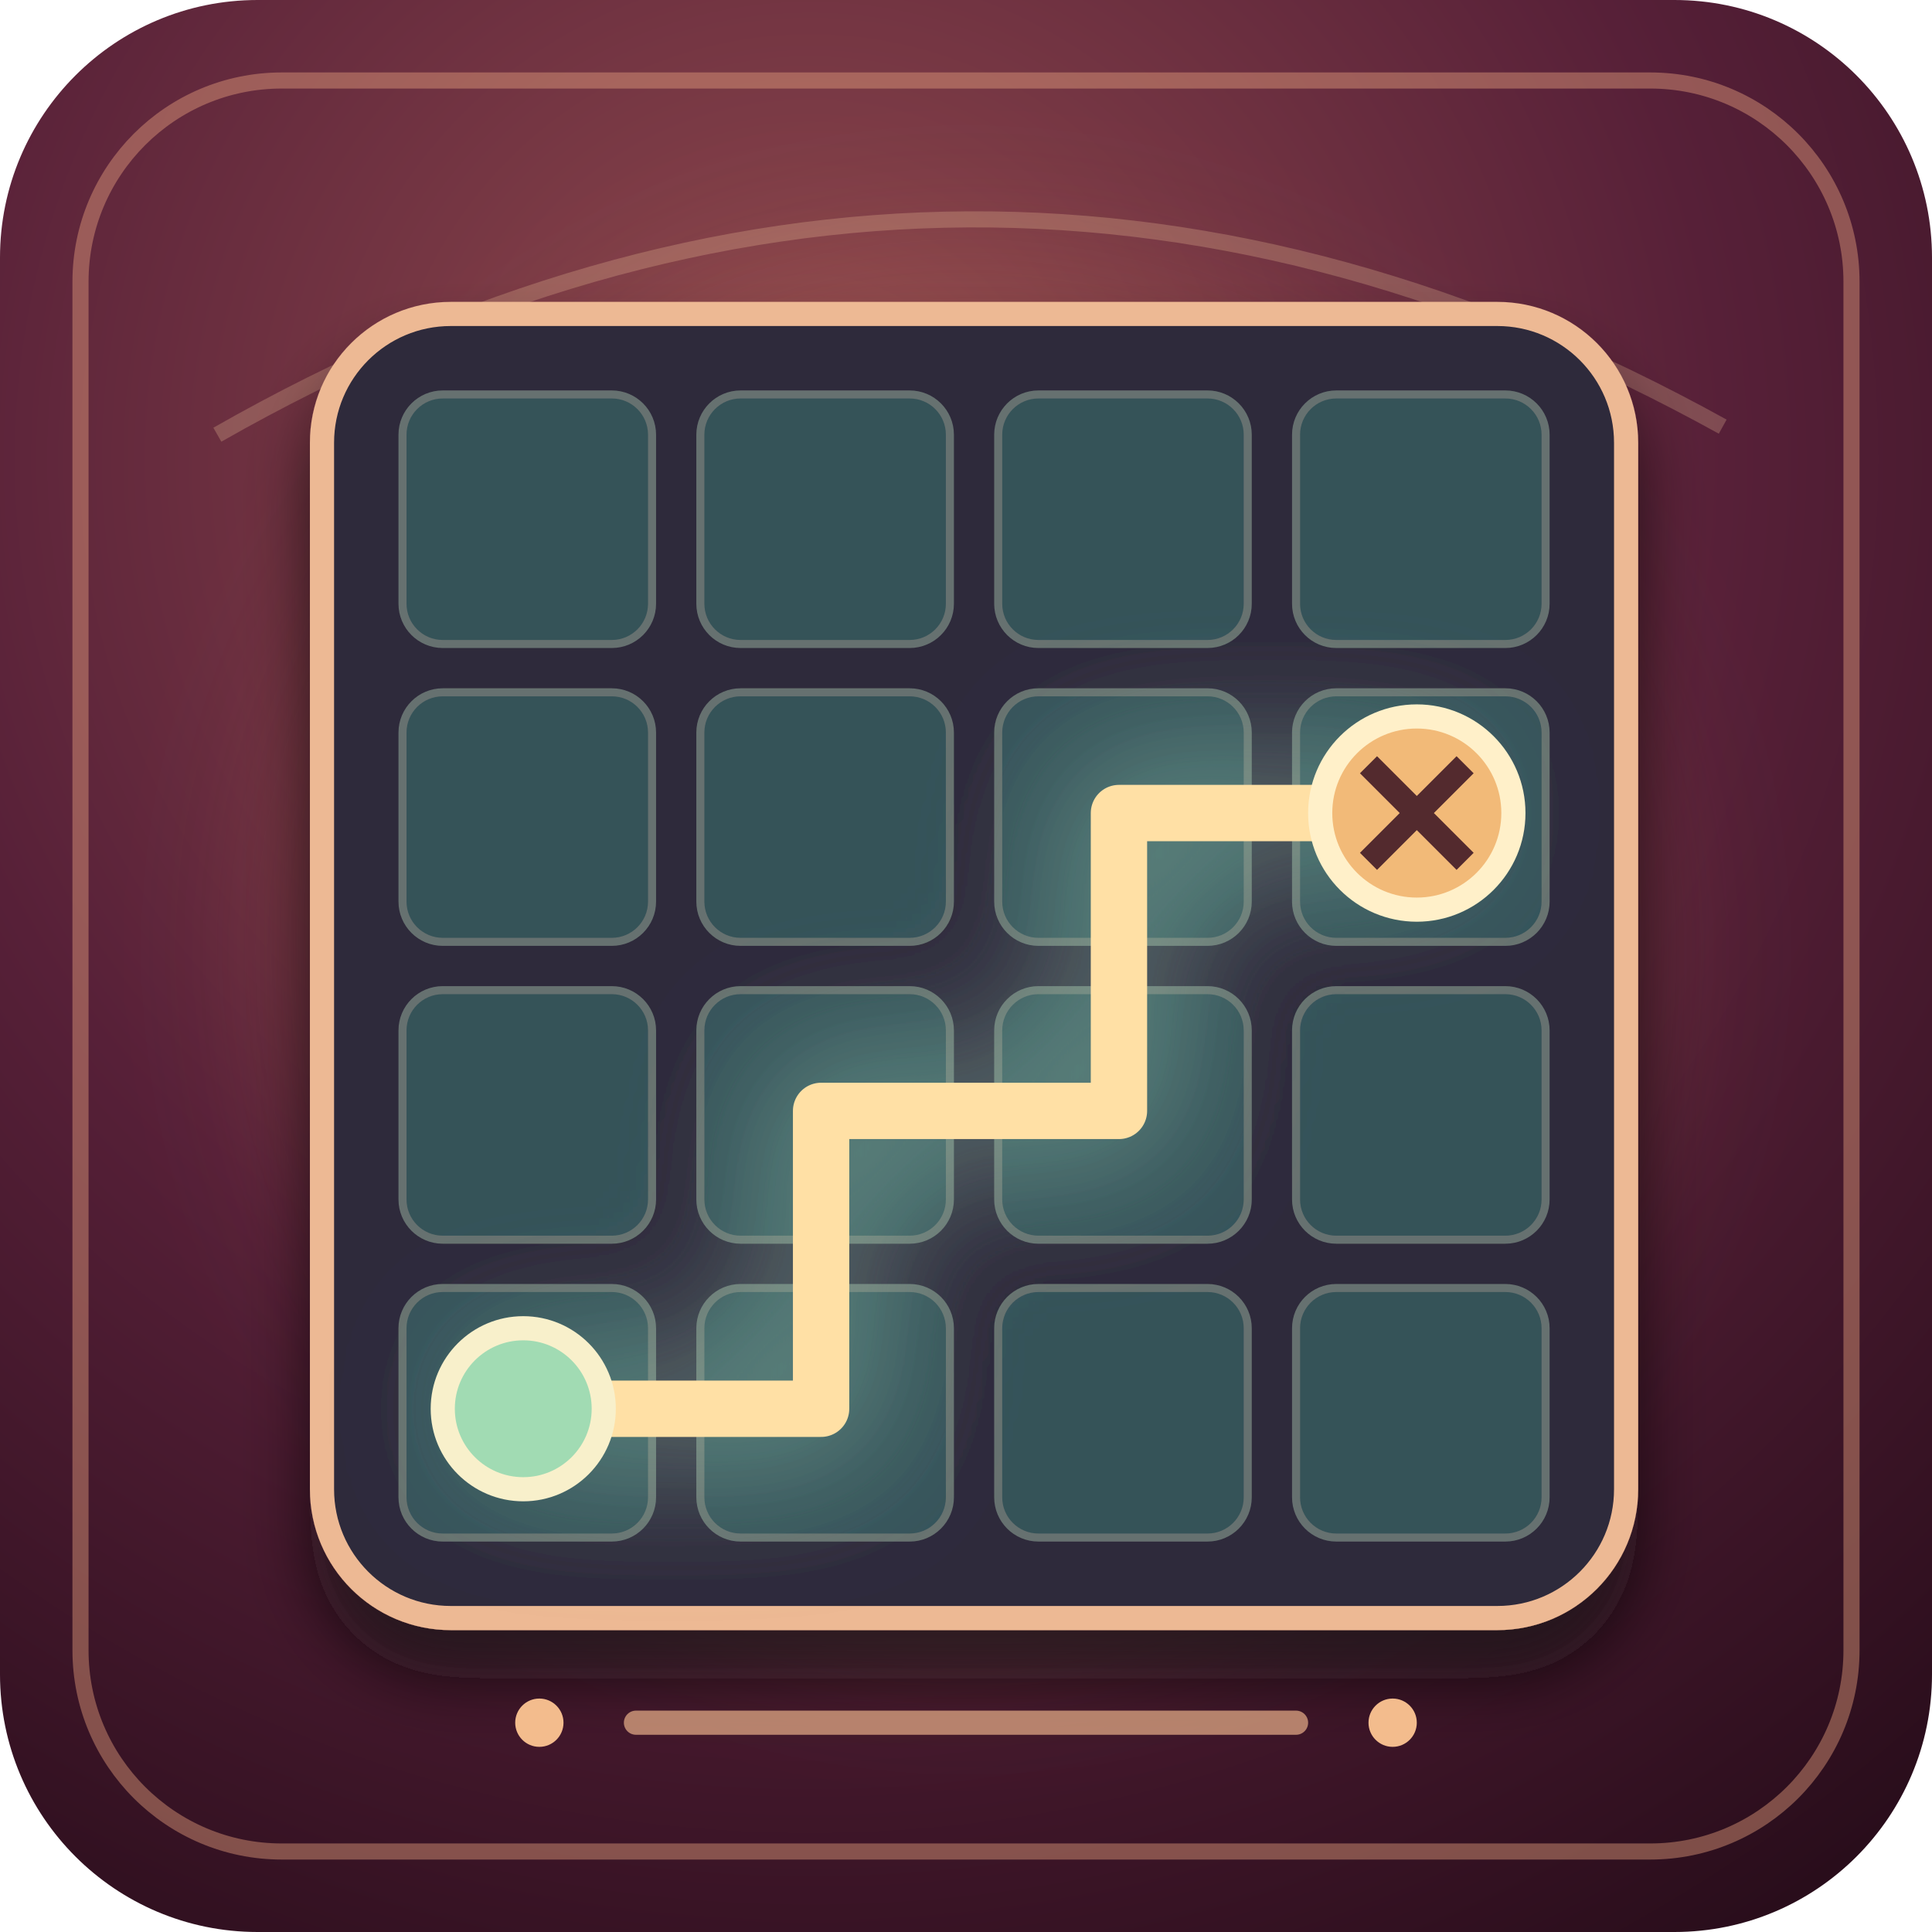
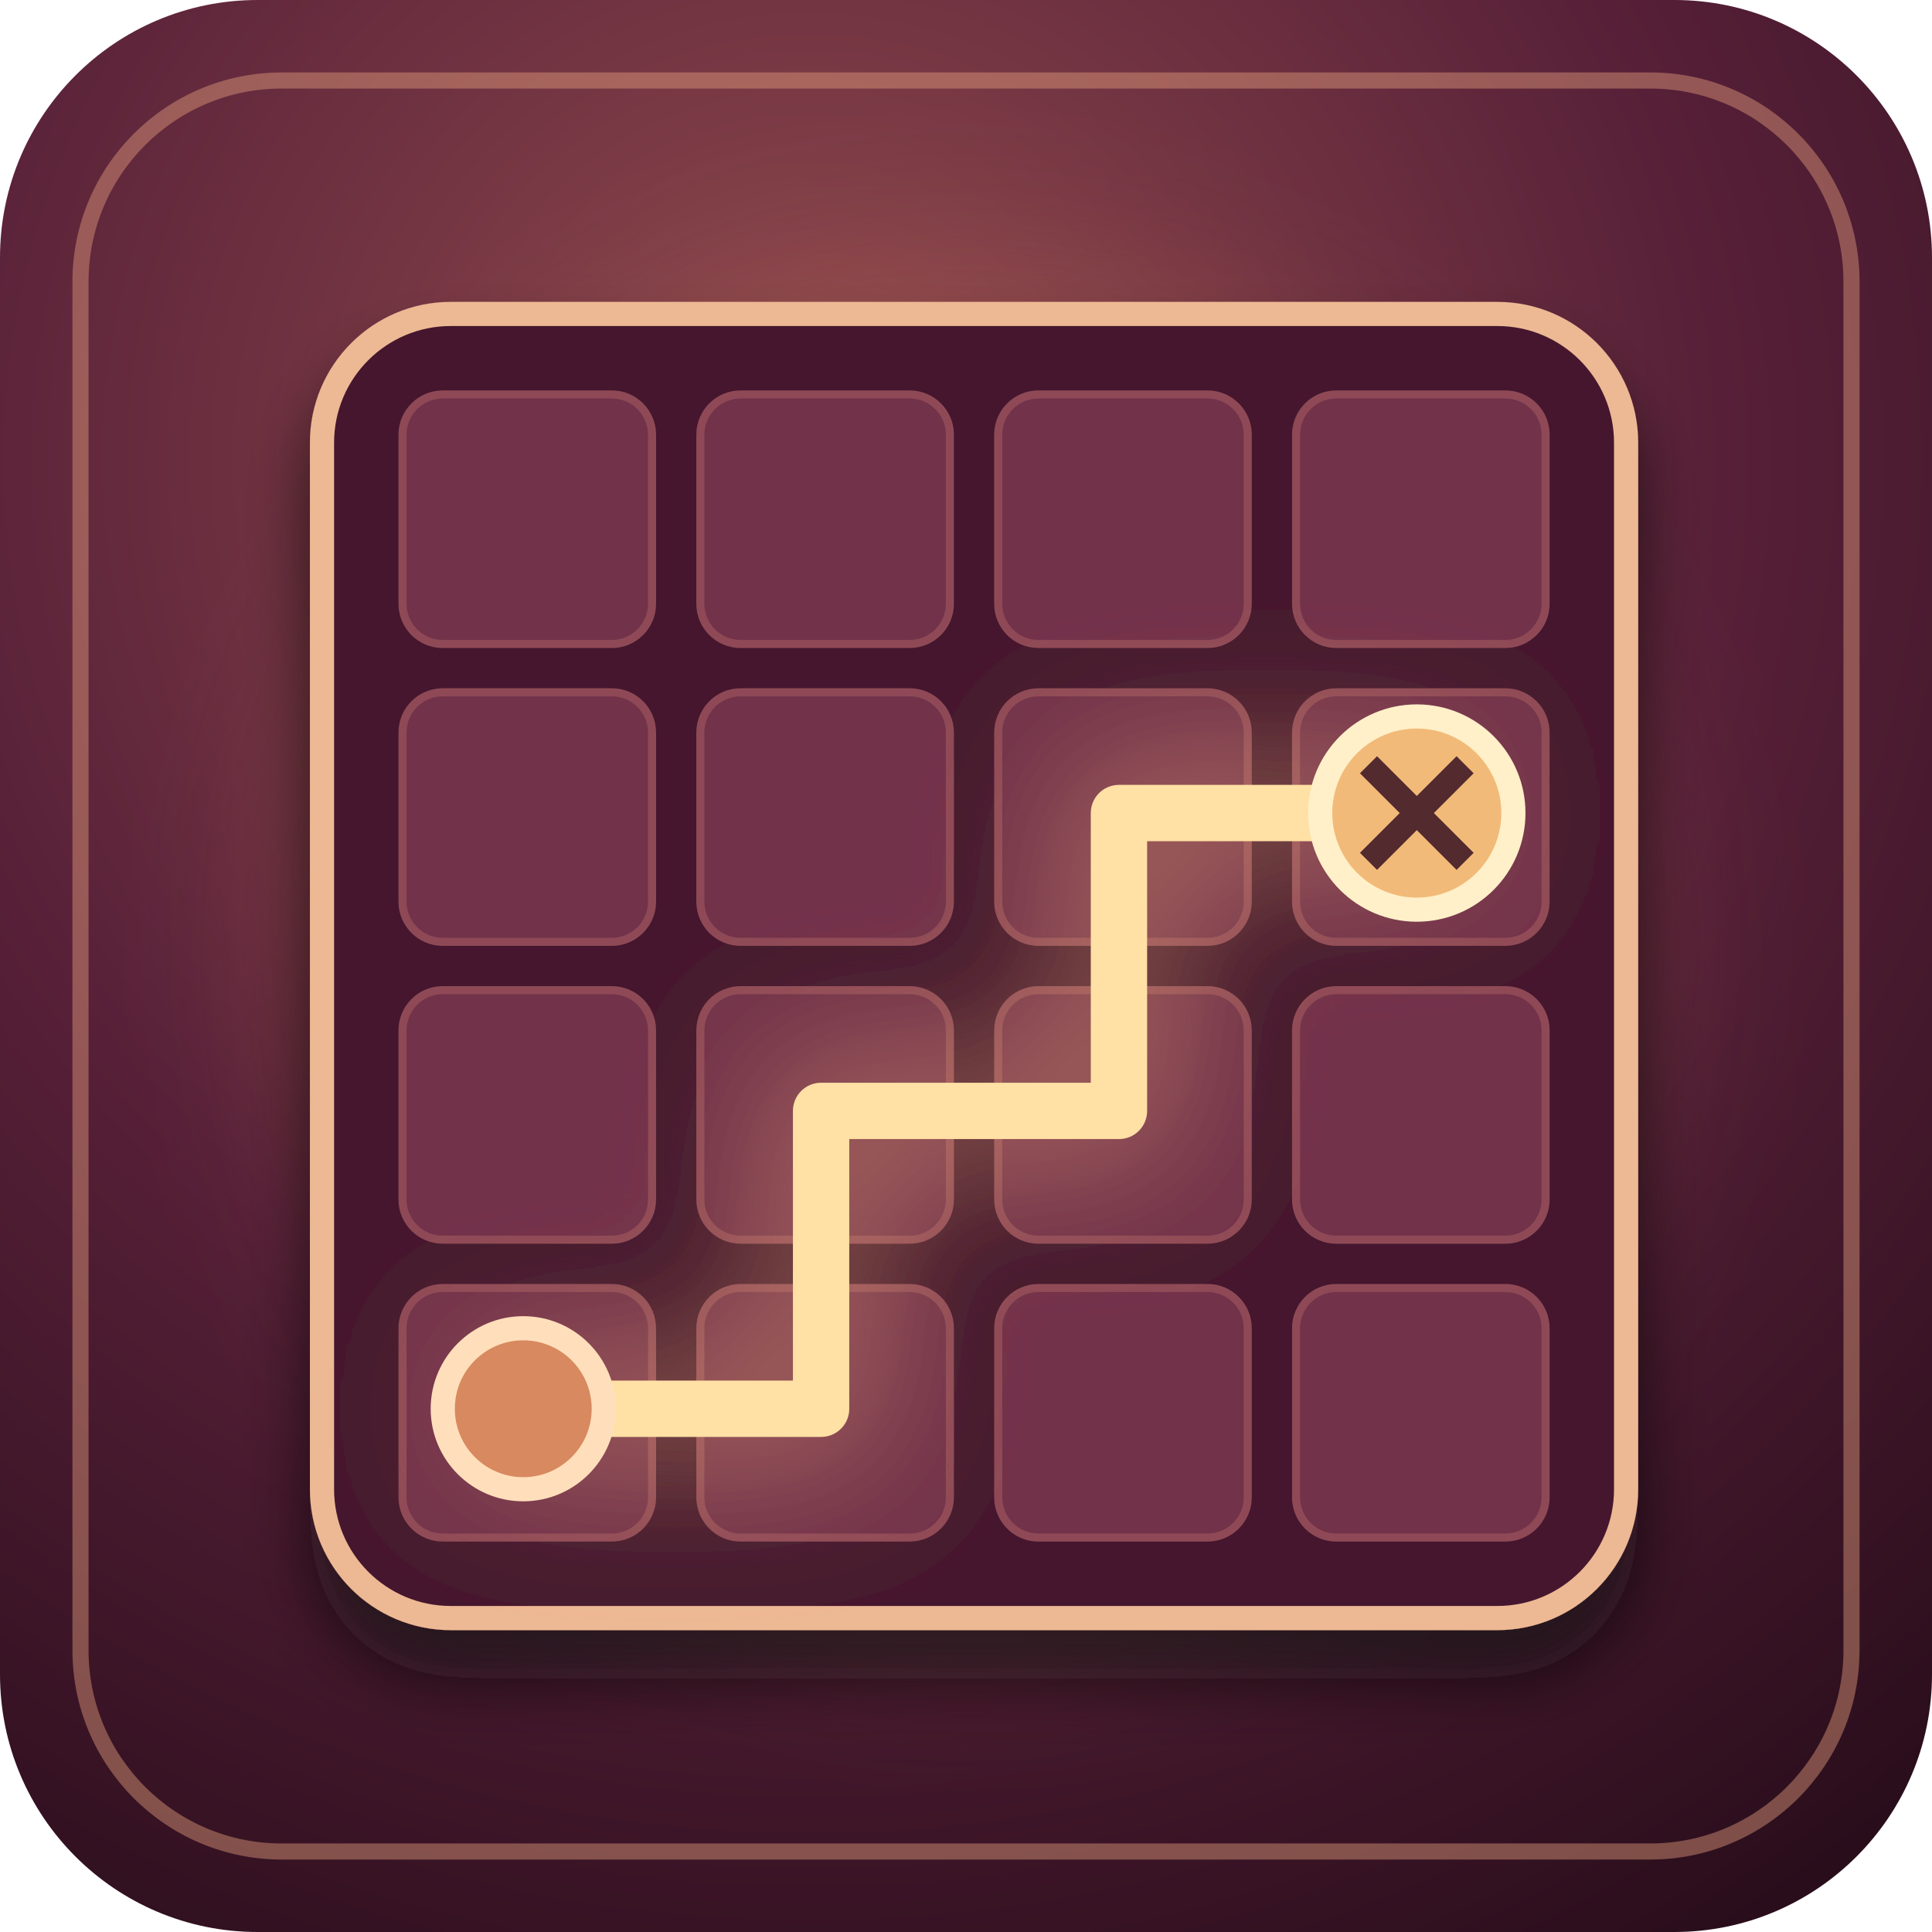
<svg xmlns="http://www.w3.org/2000/svg" viewBox="0 0 240 240" role="img" aria-label="Path Recall">
  <defs>
    <radialGradient id="bg" cx=".42" cy=".24" r=".94">
      <stop stop-color="#904a4d" />
      <stop offset=".5" stop-color="#572038" />
      <stop offset="1" stop-color="#240b18" />
    </radialGradient>
    <linearGradient id="copper" x1="0" y1="0" x2="1" y2="1">
      <stop stop-color="#ffdab0" />
      <stop offset=".45" stop-color="#d88c63" />
      <stop offset="1" stop-color="#884135" />
    </linearGradient>
    <linearGradient id="panel" x1="0" y1="0" x2="1" y2="1">
      <stop stop-color="#863a4d" />
      <stop offset="1" stop-color="#431b33" />
    </linearGradient>
    <linearGradient id="light" x1="0" y1="0" x2="1" y2="1">
      <stop stop-color="#ffeac5" />
      <stop offset="1" stop-color="#a96854" />
    </linearGradient>
    <filter id="glow" x="-60%" y="-60%" width="220%" height="220%">
      <feGaussianBlur stdDeviation="9" />
    </filter>
    <filter id="shadow" x="-30%" y="-30%" width="160%" height="170%">
      <feDropShadow dx="0" dy="6" stdDeviation="4" flood-color="#190813" flood-opacity=".65" />
    </filter>
  </defs>
  <rect width="240" height="240" rx="32" fill="url(#bg)" />
  <circle cx="120" cy="118" r="86" fill="#cb7658" opacity=".19" filter="url(#glow)" />
  <rect x="10" y="10" width="220" height="220" rx="25" fill="none" stroke="#e59f7d" stroke-opacity=".44" stroke-width="2" />
-   <path d="M27 54Q120 1 214 53" fill="none" stroke="#ffd5a6" stroke-opacity=".24" stroke-width="2" />
  <g filter="url(#shadow)">
    <g transform="translate(39 38)">
-       <rect x="1" y="1" width="162" height="162" rx="16" fill="#2d293b" stroke="#edb994" stroke-width="3" />
-       <g stroke="#66716f" stroke-width="1" fill="#355259">
+       <rect x="1" y="1" width="162" height="162" rx="16" fill="#45192d" stroke="#edb994" stroke-width="3" />
+       <g stroke="#8f4a56" stroke-width="1" fill="#72324a">
        <rect x="11" y="11" width="31" height="31" rx="5" />
        <rect x="48" y="11" width="31" height="31" rx="5" />
        <rect x="85" y="11" width="31" height="31" rx="5" />
        <rect x="122" y="11" width="31" height="31" rx="5" />
        <rect x="11" y="48" width="31" height="31" rx="5" />
        <rect x="48" y="48" width="31" height="31" rx="5" />
        <rect x="85" y="48" width="31" height="31" rx="5" />
        <rect x="122" y="48" width="31" height="31" rx="5" />
        <rect x="11" y="85" width="31" height="31" rx="5" />
        <rect x="48" y="85" width="31" height="31" rx="5" />
        <rect x="85" y="85" width="31" height="31" rx="5" />
        <rect x="122" y="85" width="31" height="31" rx="5" />
        <rect x="11" y="122" width="31" height="31" rx="5" />
        <rect x="48" y="122" width="31" height="31" rx="5" />
        <rect x="85" y="122" width="31" height="31" rx="5" />
        <rect x="122" y="122" width="31" height="31" rx="5" />
      </g>
-       <path d="M26 137H63V100H100V63H137" fill="none" stroke="#a4dfc0" stroke-width="13" stroke-linecap="round" stroke-linejoin="round" opacity=".45" filter="url(#glow)" />
+       <path d="M26 137H63V100H100V63H137" fill="none" stroke="#f1ae79" stroke-width="13" stroke-linecap="round" stroke-linejoin="round" opacity=".45" filter="url(#glow)" />
      <path d="M26 137H63V100H100V63H137" fill="none" stroke="#ffe0a5" stroke-width="7" stroke-linecap="round" stroke-linejoin="round" />
-       <circle cx="26" cy="137" r="10" fill="#a1dbb3" stroke="#f8f0cb" stroke-width="3" />
+       <circle cx="26" cy="137" r="10" fill="#d8895f" stroke="#ffdfbb" stroke-width="3" />
      <circle cx="137" cy="63" r="12" fill="#f2ba78" stroke="#fff0c9" stroke-width="3" />
      <path d="M131 57L143 69M143 57L131 69" stroke="#522a2f" stroke-width="3" />
    </g>
  </g>
-   <path d="M79 214H161" stroke="#e8b08a" stroke-opacity=".7" stroke-width="3" stroke-linecap="round" />
-   <circle cx="67" cy="214" r="3" fill="#f3bc8d" />
-   <circle cx="173" cy="214" r="3" fill="#f3bc8d" />
</svg>
